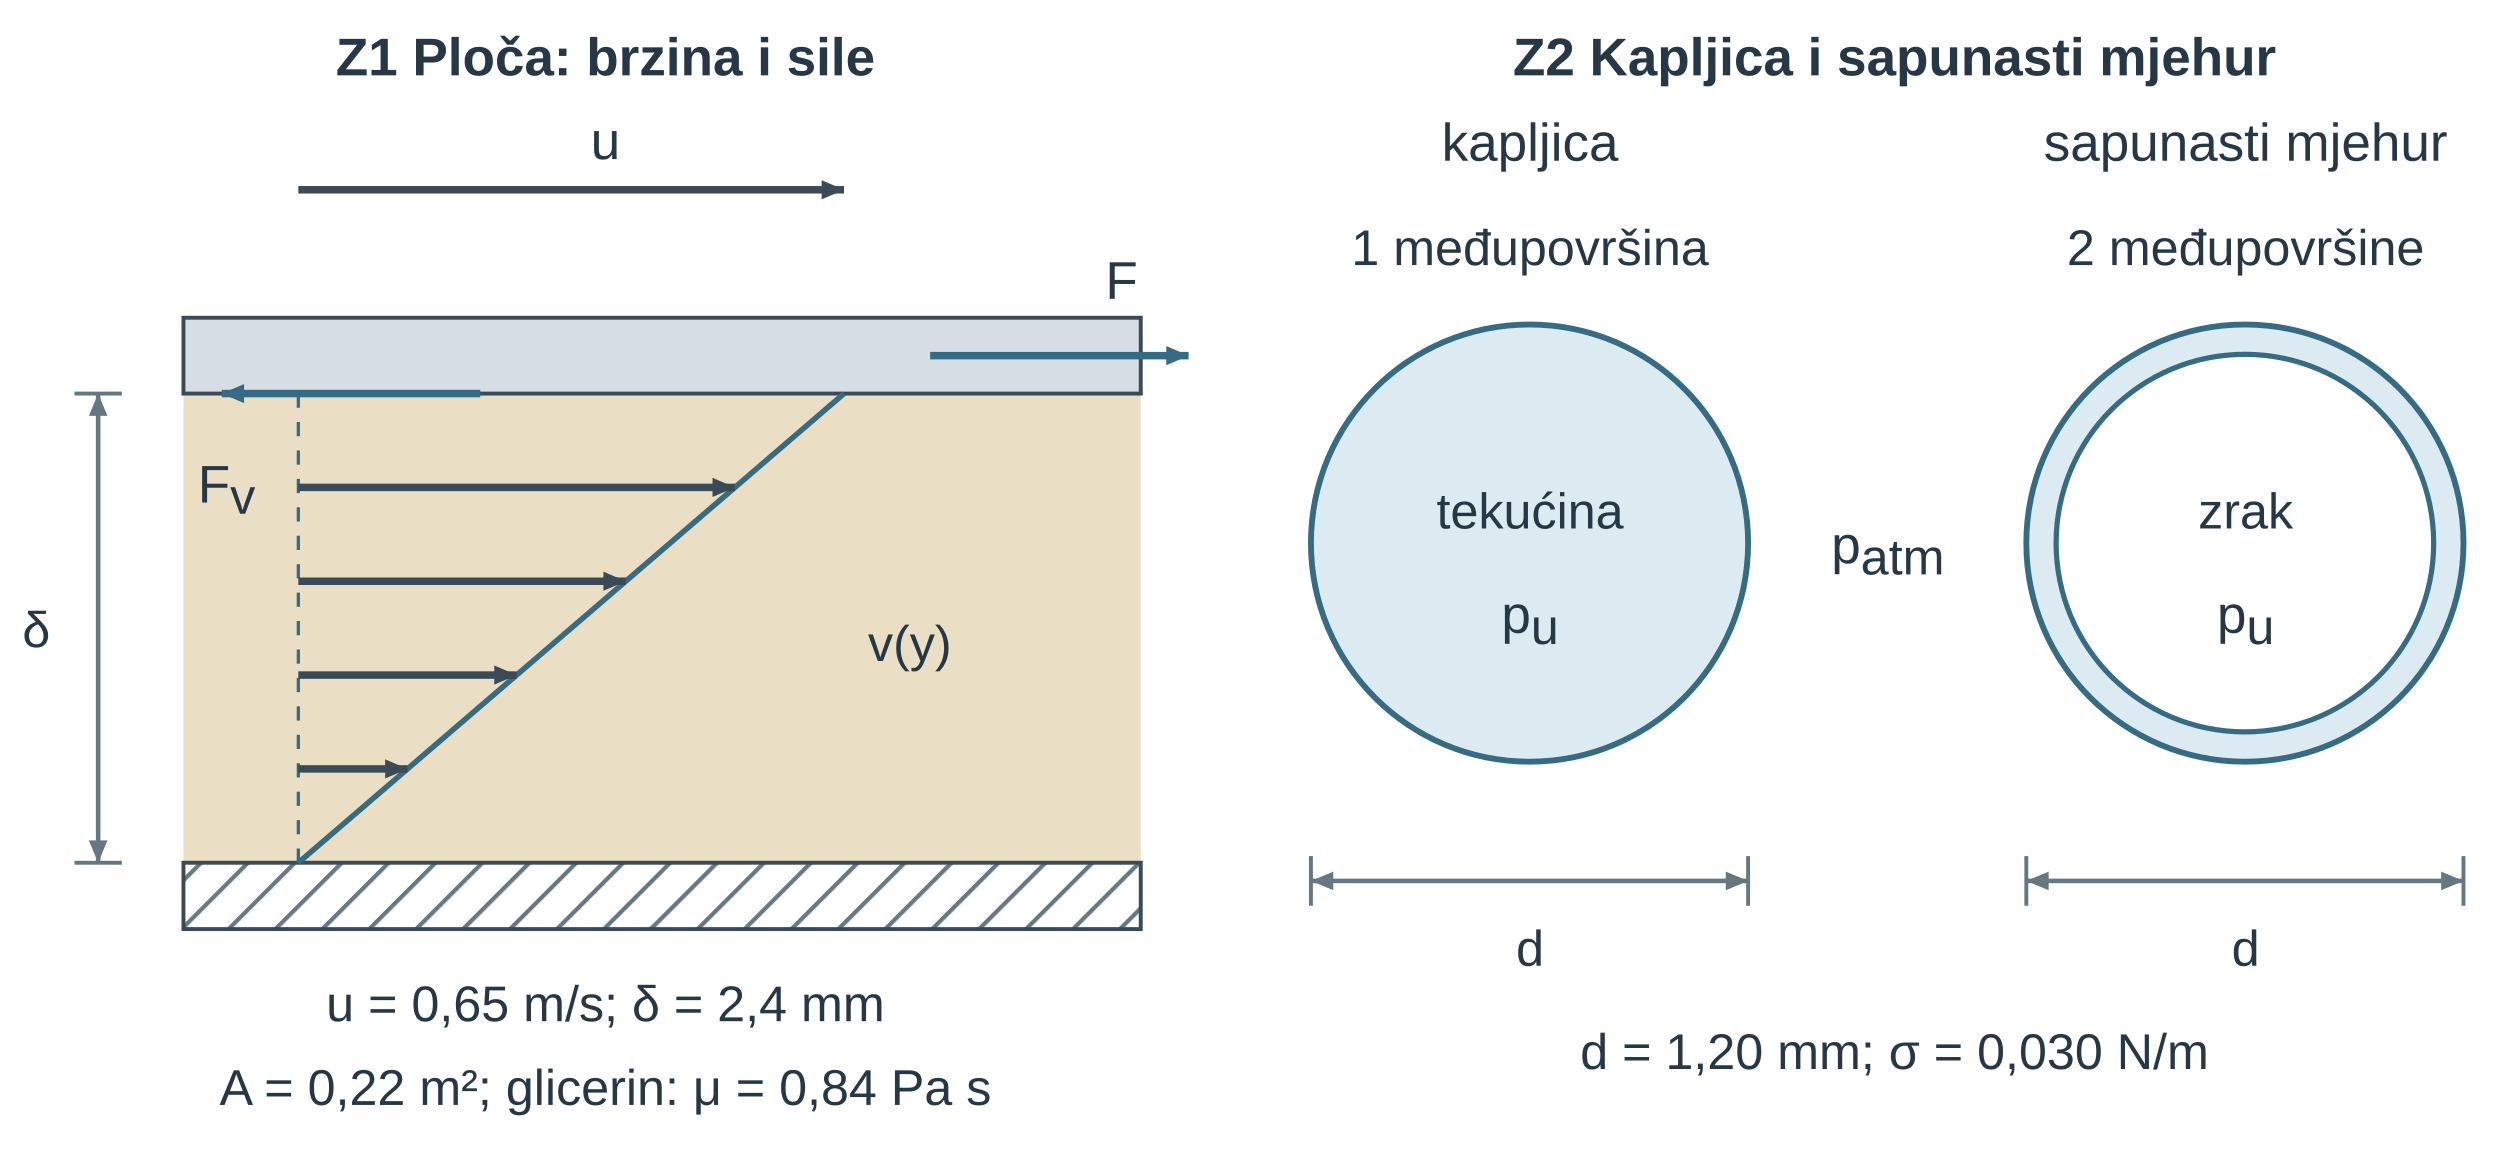
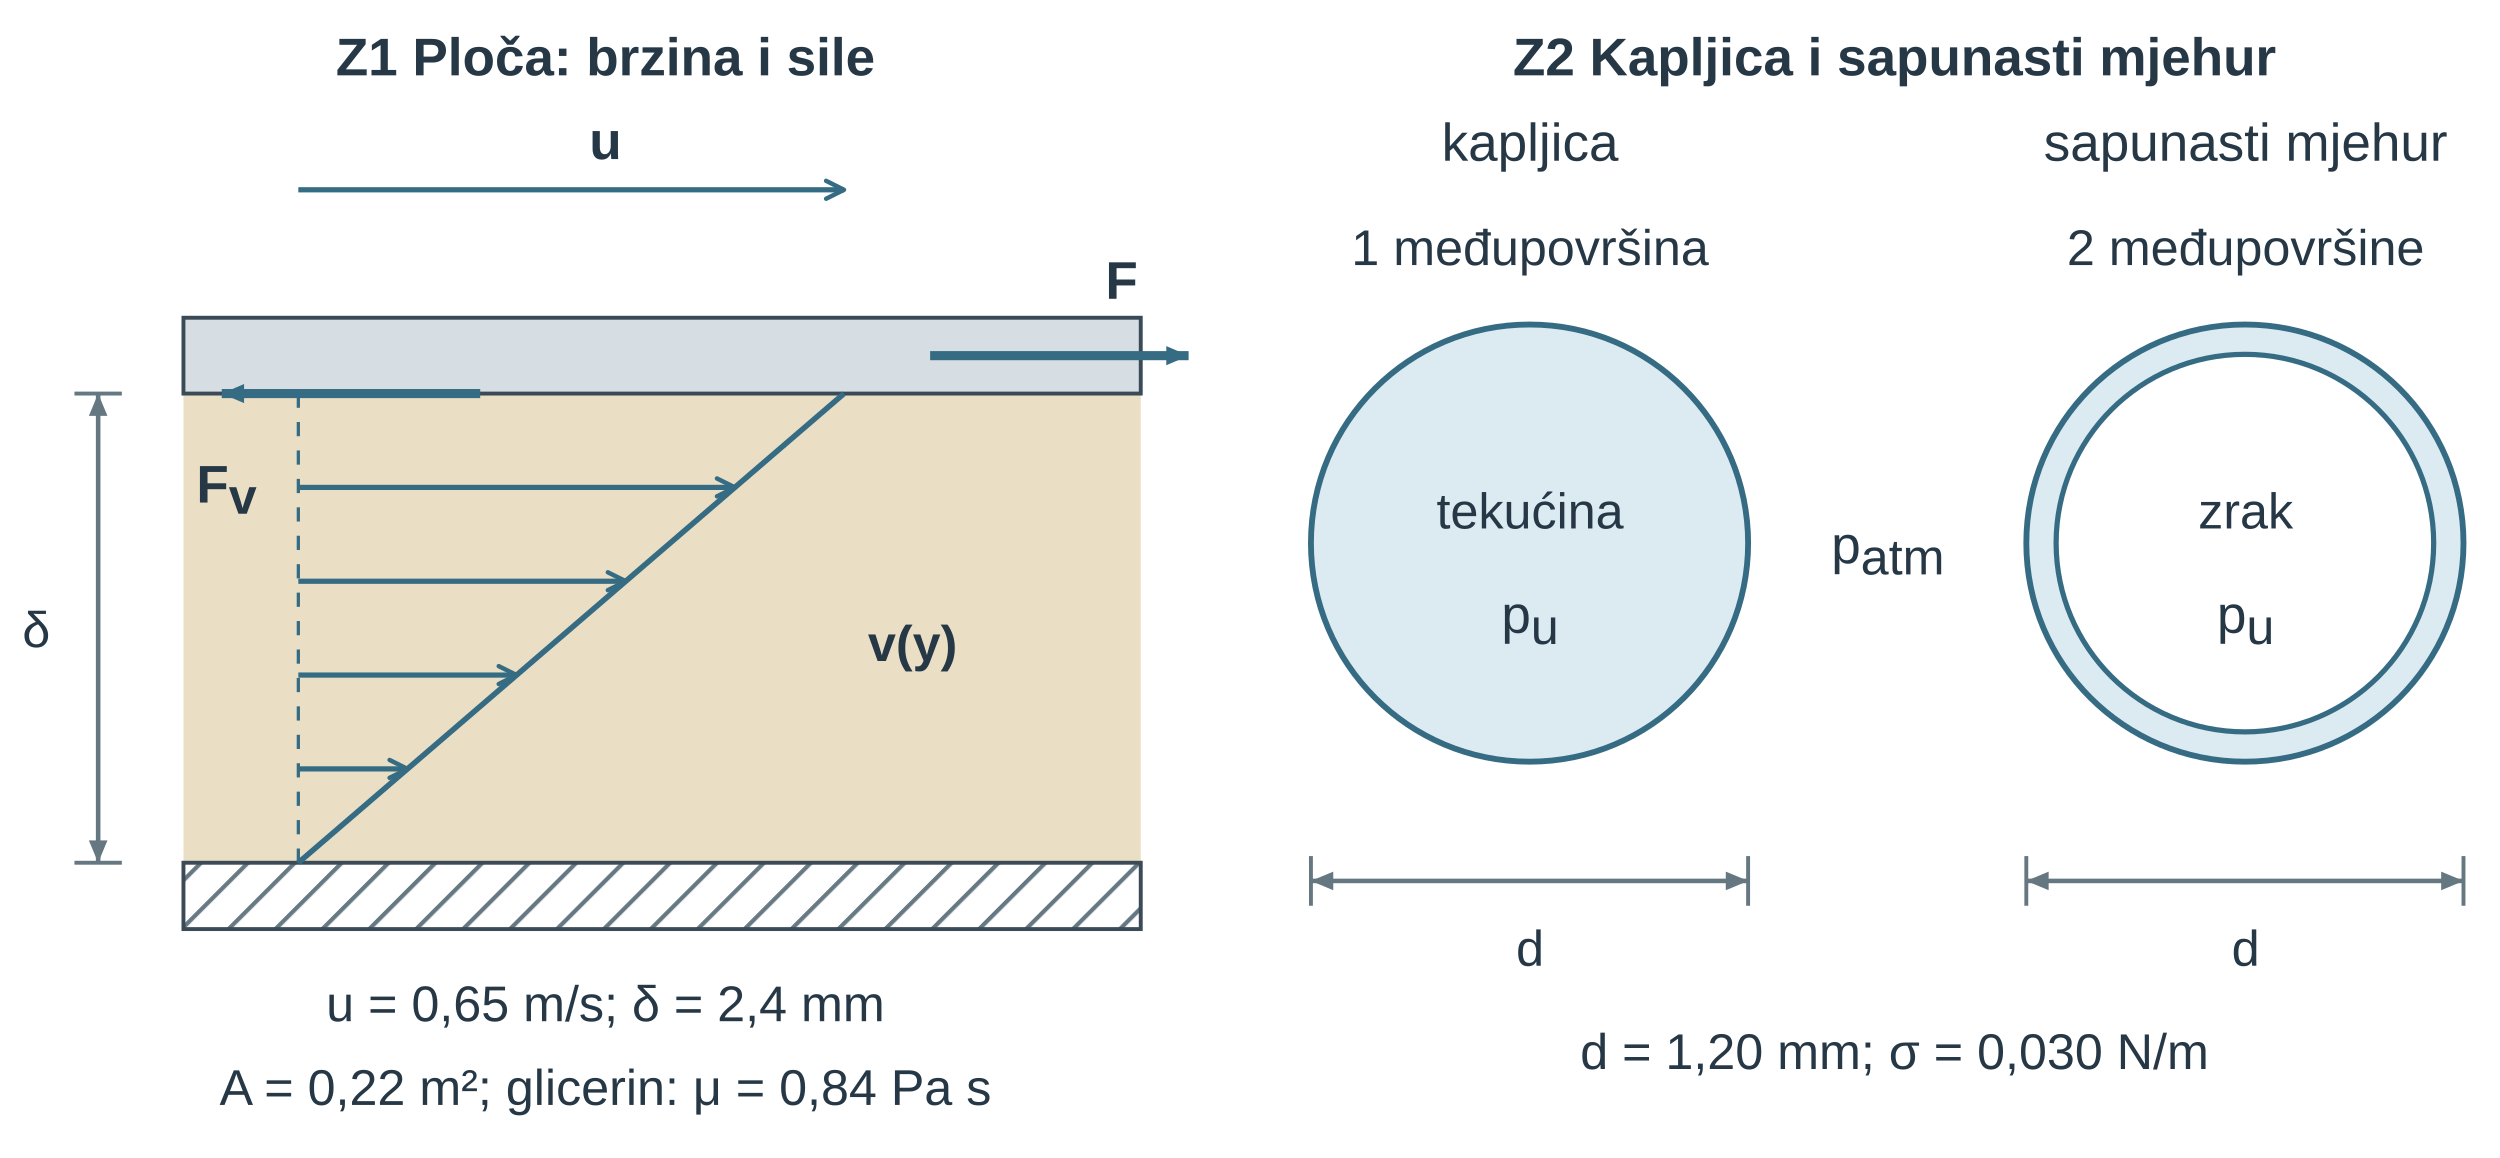
<svg xmlns="http://www.w3.org/2000/svg" width="447.874pt" height="207.443pt" viewBox="0 0 447.874 207.443" role="img">
  <defs>
    <pattern id="u02vs_hatch" width="7" height="7" patternUnits="userSpaceOnUse" patternTransform="rotate(45)">
      <line x1="0" y1="0" x2="0" y2="7" stroke="#657781" stroke-width="1.8" />
    </pattern>
    <marker id="u02vs_v" markerWidth="7" markerHeight="6" refX="7" refY="3" orient="auto">
      <path d="M0 0 L7 3 L0 6 Z" fill="#356b83" />
    </marker>
    <marker id="u02vs_dim" markerWidth="6" markerHeight="5" refX="6" refY="2.5" orient="auto-start-reverse">
      <path d="M0 0 L6 2.5 L0 5 Z" fill="#657781" />
    </marker>
    <marker id="u02vs_dimSmall" markerWidth="3" markerHeight="3" refX="3" refY="1.5" orient="auto-start-reverse">
      <path d="M0 0 L3 1.5 L0 3 Z" fill="#657781" />
    </marker>
    <marker id="u02vs_forceMarker" markerWidth="7" markerHeight="6" refX="7" refY="3" orient="auto">
      <path d="M0 0 L7 3 L0 6 Z" fill="#356b83" />
    </marker>
    <marker id="u02vs_pressureMarker" markerWidth="7" markerHeight="6" refX="7" refY="3" orient="auto">
      <path d="M0 0 L7 3 L0 6 Z" fill="#356b83" />
    </marker>
    <marker id="u02vs_reactionMarker" markerWidth="7" markerHeight="6" refX="7" refY="3" orient="auto">
      <path d="M0 0 L7 3 L0 6 Z" fill="#356b83" />
    </marker>
    <marker id="u02vs_axisMarker" markerWidth="7" markerHeight="6" refX="7" refY="3" orient="auto">
      <path d="M0 0 L7 3 L0 6 Z" fill="#3a4a56" />
    </marker>
+     <marker id="u02vs_vF" viewBox="0 0 7 6" markerWidth="5.75" markerHeight="4.93" refX="7" refY="3" orient="auto">
+       <path d="M0 0 L7 3 L0 6 Z" fill="#356b83" />
+     </marker>
+     <marker id="u02vs_vopen" viewBox="0 0 10 10" refX="9" refY="5" markerWidth="9" markerHeight="9" orient="auto-start-reverse">
+       <path d="M1,1 L9,5 L1,9" fill="none" stroke="#356b83" stroke-width="2" stroke-linecap="round" stroke-linejoin="round" />
+     </marker>
+     <marker id="u02vs_vP" viewBox="0 0 7 6" markerWidth="6" markerHeight="5.14" refX="7" refY="3" orient="auto">
+       <path d="M0 0 L7 3 L0 6 Z" fill="#356b83" />
+     </marker>
  </defs>
  <g font-family="Arial, Liberation Sans, sans-serif">
    <g transform="translate(108.469 13.5)">
      <text data-source-text="1" x="0" y="0" text-anchor="middle" font-size="9.5" font-weight="600" fill="rgb(38, 55, 70)">Z1 Ploča: brzina i sile</text>
    </g>
    <g transform="translate(108.469 28.5)">
-       <text data-source-text="2" x="0" y="0" text-anchor="middle" font-size="9.5" font-weight="400" fill="rgb(38, 55, 70)">u</text>
+       <text data-source-text="2" x="0" y="0" text-anchor="middle" font-size="9.5" font-weight="600" fill="rgb(38, 55, 70)">u</text>
    </g>
    <g transform="translate(-16.376 -54.295) scale(0.849)">
      <g transform="matrix(1 0 0 1 3 17)">
        <rect x="55" y="130" width="202" height="99" rx="0" fill="rgb(234, 223, 197)" stroke="none" stroke-width="1.2px" stroke-linecap="butt" stroke-linejoin="miter" stroke-dasharray="none" fill-opacity="1" stroke-opacity="1" opacity="1" marker-start="none" marker-mid="none" marker-end="none" data-source-geometry="1" />
      </g>
    </g>
    <g transform="translate(-16.376 -54.295) scale(0.849)">
      <g transform="matrix(1 0 0 1 3 17)">
        <rect x="55" y="114" width="202" height="16" rx="0" fill="rgb(215, 222, 227)" stroke="rgb(58, 74, 86)" stroke-width="0.825" stroke-linecap="butt" stroke-linejoin="miter" stroke-dasharray="none" fill-opacity="1" stroke-opacity="1" opacity="1" marker-start="none" marker-mid="none" marker-end="none" data-source-geometry="2" />
      </g>
    </g>
    <g transform="translate(-16.376 -54.295) scale(0.849)">
      <g transform="matrix(1 0 0 1 3 17)">
        <rect x="55" y="229" width="202" height="14" rx="0" fill="url(#u02vs_hatch)" stroke="rgb(58, 74, 86)" stroke-width="0.825" stroke-linecap="butt" stroke-linejoin="miter" stroke-dasharray="none" fill-opacity="1" stroke-opacity="1" opacity="1" marker-start="none" marker-mid="none" marker-end="none" data-source-geometry="3" />
      </g>
    </g>
    <g transform="translate(-16.376 -54.295) scale(0.849)">
      <g transform="matrix(1 0 0 1 3 17)">
        <line x1="79.24" y1="229" x2="79.24" y2="130" stroke="rgb(53, 107, 131)" stroke-width="0.687" stroke-dasharray="3px, 3px" fill="rgb(58, 74, 86)" stroke-linecap="butt" stroke-linejoin="miter" fill-opacity="1" stroke-opacity="1" opacity="1" marker-start="none" marker-mid="none" marker-end="none" data-source-geometry="4" />
      </g>
    </g>
    <g transform="translate(-16.376 -54.295) scale(0.849)">
      <g transform="matrix(1 0 0 1 3 17)">
        <line x1="79.24" y1="229" x2="194.38" y2="130" stroke="rgb(53, 107, 131)" stroke-width="1.168" fill="rgb(58, 74, 86)" stroke-linecap="butt" stroke-linejoin="miter" stroke-dasharray="none" fill-opacity="1" stroke-opacity="1" opacity="1" marker-start="none" marker-mid="none" marker-end="none" data-source-geometry="5" />
      </g>
    </g>
    <defs>
-       <marker id="u02vs_axisMarker-print-0-6-marker-end" markerWidth="4.711" markerHeight="4.038" refX="7" refY="3" orient="auto" viewBox="0 0 7 6" markerUnits="userSpaceOnUse">
-         <path d="M0 0 L7 3 L0 6 Z" fill="#3a4a56" />
-       </marker>
-     </defs>
-     <g transform="translate(-16.376 -54.295) scale(0.849)">
-       <g transform="matrix(1 0 0 1 3 17)">
-         <path d="M79.24 209.2 L102.268 209.2" fill="none" stroke="rgb(58, 74, 86)" stroke-width="1.58" marker-end="url(#u02vs_axisMarker-print-0-6-marker-end)" stroke-linecap="butt" stroke-linejoin="miter" stroke-dasharray="none" fill-opacity="1" stroke-opacity="1" opacity="1" marker-start="none" marker-mid="none" data-source-geometry="6" />
-       </g>
-     </g>
-     <defs>
-       <marker id="u02vs_axisMarker-print-0-7-marker-end" markerWidth="4.711" markerHeight="4.038" refX="7" refY="3" orient="auto" viewBox="0 0 7 6" markerUnits="userSpaceOnUse">
-         <path d="M0 0 L7 3 L0 6 Z" fill="#3a4a56" />
-       </marker>
-     </defs>
-     <g transform="translate(-16.376 -54.295) scale(0.849)">
-       <g transform="matrix(1 0 0 1 3 17)">
-         <path d="M79.24 189.4 L125.296 189.4" fill="none" stroke="rgb(58, 74, 86)" stroke-width="1.58" marker-end="url(#u02vs_axisMarker-print-0-7-marker-end)" stroke-linecap="butt" stroke-linejoin="miter" stroke-dasharray="none" fill-opacity="1" stroke-opacity="1" opacity="1" marker-start="none" marker-mid="none" data-source-geometry="7" />
-       </g>
-     </g>
-     <defs>
-       <marker id="u02vs_axisMarker-print-0-8-marker-end" markerWidth="4.711" markerHeight="4.038" refX="7" refY="3" orient="auto" viewBox="0 0 7 6" markerUnits="userSpaceOnUse">
-         <path d="M0 0 L7 3 L0 6 Z" fill="#3a4a56" />
-       </marker>
-     </defs>
-     <g transform="translate(-16.376 -54.295) scale(0.849)">
-       <g transform="matrix(1 0 0 1 3 17)">
-         <path d="M79.24 169.6 L148.324 169.6" fill="none" stroke="rgb(58, 74, 86)" stroke-width="1.58" marker-end="url(#u02vs_axisMarker-print-0-8-marker-end)" stroke-linecap="butt" stroke-linejoin="miter" stroke-dasharray="none" fill-opacity="1" stroke-opacity="1" opacity="1" marker-start="none" marker-mid="none" data-source-geometry="8" />
-       </g>
-     </g>
-     <defs>
-       <marker id="u02vs_axisMarker-print-0-9-marker-end" markerWidth="4.711" markerHeight="4.038" refX="7" refY="3" orient="auto" viewBox="0 0 7 6" markerUnits="userSpaceOnUse">
-         <path d="M0 0 L7 3 L0 6 Z" fill="#3a4a56" />
-       </marker>
-     </defs>
-     <g transform="translate(-16.376 -54.295) scale(0.849)">
-       <g transform="matrix(1 0 0 1 3 17)">
-         <path d="M79.24 149.8 L171.352 149.8" fill="none" stroke="rgb(58, 74, 86)" stroke-width="1.58" marker-end="url(#u02vs_axisMarker-print-0-9-marker-end)" stroke-linecap="butt" stroke-linejoin="miter" stroke-dasharray="none" fill-opacity="1" stroke-opacity="1" opacity="1" marker-start="none" marker-mid="none" data-source-geometry="9" />
-       </g>
-     </g>
-     <defs>
-       <marker id="u02vs_axisMarker-print-0-10-marker-end" markerWidth="4.711" markerHeight="4.038" refX="7" refY="3" orient="auto" viewBox="0 0 7 6" markerUnits="userSpaceOnUse">
-         <path d="M0 0 L7 3 L0 6 Z" fill="#3a4a56" />
-       </marker>
-     </defs>
-     <g transform="translate(-16.376 -54.295) scale(0.849)">
-       <g transform="matrix(1 0 0 1 3 17)">
-         <path d="M79.24 87 L194.38 87" fill="none" stroke="rgb(58, 74, 86)" stroke-width="1.58" marker-end="url(#u02vs_axisMarker-print-0-10-marker-end)" stroke-linecap="butt" stroke-linejoin="miter" stroke-dasharray="none" fill-opacity="1" stroke-opacity="1" opacity="1" marker-start="none" marker-mid="none" data-source-geometry="10" />
-       </g>
-     </g>
-     <defs>
-       <marker id="u02vs_reactionMarker-print-0-12-marker-end" markerWidth="4.711" markerHeight="4.038" refX="7" refY="3" orient="auto" viewBox="0 0 7 6" markerUnits="userSpaceOnUse">
+       <marker id="u02vs_vopen-print-0-6-marker-end" viewBox="0 0 10 10" refX="9" refY="5" markerWidth="4.711" markerHeight="4.711" orient="auto-start-reverse" markerUnits="userSpaceOnUse">
+         <path d="M1,1 L9,5 L1,9" fill="none" stroke="#356b83" stroke-width="2" stroke-linecap="round" stroke-linejoin="round" />
+       </marker>
+     </defs>
+     <g transform="translate(-16.376 -54.295) scale(0.849)">
+       <g transform="matrix(1 0 0 1 3 17)">
+         <path d="M79.24 209.2 L102.268 209.2" fill="none" stroke="rgb(53, 107, 131)" stroke-width="1.099" marker-end="url(#u02vs_vopen-print-0-6-marker-end)" data-mf1-vector="velocity" stroke-linecap="butt" stroke-linejoin="miter" stroke-dasharray="none" fill-opacity="1" stroke-opacity="1" opacity="1" marker-start="none" marker-mid="none" data-source-geometry="6" />
+       </g>
+     </g>
+     <defs>
+       <marker id="u02vs_vopen-print-0-7-marker-end" viewBox="0 0 10 10" refX="9" refY="5" markerWidth="4.711" markerHeight="4.711" orient="auto-start-reverse" markerUnits="userSpaceOnUse">
+         <path d="M1,1 L9,5 L1,9" fill="none" stroke="#356b83" stroke-width="2" stroke-linecap="round" stroke-linejoin="round" />
+       </marker>
+     </defs>
+     <g transform="translate(-16.376 -54.295) scale(0.849)">
+       <g transform="matrix(1 0 0 1 3 17)">
+         <path d="M79.24 189.4 L125.296 189.4" fill="none" stroke="rgb(53, 107, 131)" stroke-width="1.099" marker-end="url(#u02vs_vopen-print-0-7-marker-end)" data-mf1-vector="velocity" stroke-linecap="butt" stroke-linejoin="miter" stroke-dasharray="none" fill-opacity="1" stroke-opacity="1" opacity="1" marker-start="none" marker-mid="none" data-source-geometry="7" />
+       </g>
+     </g>
+     <defs>
+       <marker id="u02vs_vopen-print-0-8-marker-end" viewBox="0 0 10 10" refX="9" refY="5" markerWidth="4.711" markerHeight="4.711" orient="auto-start-reverse" markerUnits="userSpaceOnUse">
+         <path d="M1,1 L9,5 L1,9" fill="none" stroke="#356b83" stroke-width="2" stroke-linecap="round" stroke-linejoin="round" />
+       </marker>
+     </defs>
+     <g transform="translate(-16.376 -54.295) scale(0.849)">
+       <g transform="matrix(1 0 0 1 3 17)">
+         <path d="M79.24 169.6 L148.324 169.6" fill="none" stroke="rgb(53, 107, 131)" stroke-width="1.099" marker-end="url(#u02vs_vopen-print-0-8-marker-end)" data-mf1-vector="velocity" stroke-linecap="butt" stroke-linejoin="miter" stroke-dasharray="none" fill-opacity="1" stroke-opacity="1" opacity="1" marker-start="none" marker-mid="none" data-source-geometry="8" />
+       </g>
+     </g>
+     <defs>
+       <marker id="u02vs_vopen-print-0-9-marker-end" viewBox="0 0 10 10" refX="9" refY="5" markerWidth="4.711" markerHeight="4.711" orient="auto-start-reverse" markerUnits="userSpaceOnUse">
+         <path d="M1,1 L9,5 L1,9" fill="none" stroke="#356b83" stroke-width="2" stroke-linecap="round" stroke-linejoin="round" />
+       </marker>
+     </defs>
+     <g transform="translate(-16.376 -54.295) scale(0.849)">
+       <g transform="matrix(1 0 0 1 3 17)">
+         <path d="M79.24 149.8 L171.352 149.8" fill="none" stroke="rgb(53, 107, 131)" stroke-width="1.099" marker-end="url(#u02vs_vopen-print-0-9-marker-end)" data-mf1-vector="velocity" stroke-linecap="butt" stroke-linejoin="miter" stroke-dasharray="none" fill-opacity="1" stroke-opacity="1" opacity="1" marker-start="none" marker-mid="none" data-source-geometry="9" />
+       </g>
+     </g>
+     <defs>
+       <marker id="u02vs_vopen-print-0-10-marker-end" viewBox="0 0 10 10" refX="9" refY="5" markerWidth="4.711" markerHeight="4.711" orient="auto-start-reverse" markerUnits="userSpaceOnUse">
+         <path d="M1,1 L9,5 L1,9" fill="none" stroke="#356b83" stroke-width="2" stroke-linecap="round" stroke-linejoin="round" />
+       </marker>
+     </defs>
+     <g transform="translate(-16.376 -54.295) scale(0.849)">
+       <g transform="matrix(1 0 0 1 3 17)">
+         <path d="M79.24 87 L194.38 87" fill="none" stroke="rgb(53, 107, 131)" stroke-width="1.099" marker-end="url(#u02vs_vopen-print-0-10-marker-end)" data-mf1-vector="velocity" stroke-linecap="butt" stroke-linejoin="miter" stroke-dasharray="none" fill-opacity="1" stroke-opacity="1" opacity="1" marker-start="none" marker-mid="none" data-source-geometry="10" />
+       </g>
+     </g>
+     <defs>
+       <marker id="u02vs_vF-print-0-12-marker-end" viewBox="0 0 7 6" markerWidth="4.711" markerHeight="4.04" refX="7" refY="3" orient="auto" markerUnits="userSpaceOnUse">
        <path d="M0 0 L7 3 L0 6 Z" fill="#356b83" />
      </marker>
    </defs>
    <g transform="translate(-16.376 -54.295) scale(0.849)">
      <g transform="matrix(1 0 0 1 3 17)">
-         <path d="M117.62 130 L63.08 130" fill="none" stroke="rgb(53, 107, 131)" stroke-width="1.58" marker-end="url(#u02vs_reactionMarker-print-0-12-marker-end)" stroke-linecap="butt" stroke-linejoin="miter" stroke-dasharray="none" fill-opacity="1" stroke-opacity="1" opacity="1" marker-start="none" marker-mid="none" data-source-geometry="12" />
-       </g>
-     </g>
-     <defs>
-       <marker id="u02vs_forceMarker-print-0-14-marker-end" markerWidth="4.711" markerHeight="4.038" refX="7" refY="3" orient="auto" viewBox="0 0 7 6" markerUnits="userSpaceOnUse">
+         <path d="M117.62 130 L63.08 130" fill="none" stroke="rgb(53, 107, 131)" stroke-width="1.924" marker-end="url(#u02vs_vF-print-0-12-marker-end)" data-mf1-vector="force" stroke-linecap="butt" stroke-linejoin="miter" stroke-dasharray="none" fill-opacity="1" stroke-opacity="1" opacity="1" marker-start="none" marker-mid="none" data-source-geometry="12" />
+       </g>
+     </g>
+     <defs>
+       <marker id="u02vs_vF-print-0-14-marker-end" viewBox="0 0 7 6" markerWidth="4.711" markerHeight="4.04" refX="7" refY="3" orient="auto" markerUnits="userSpaceOnUse">
        <path d="M0 0 L7 3 L0 6 Z" fill="#356b83" />
      </marker>
    </defs>
    <g transform="translate(-16.376 -54.295) scale(0.849)">
      <g transform="matrix(1 0 0 1 3 17)">
-         <path d="M212.56 122 L267.1 122" fill="none" stroke="rgb(53, 107, 131)" stroke-width="1.58" marker-end="url(#u02vs_forceMarker-print-0-14-marker-end)" stroke-linecap="butt" stroke-linejoin="miter" stroke-dasharray="none" fill-opacity="1" stroke-opacity="1" opacity="1" marker-start="none" marker-mid="none" data-source-geometry="14" />
+         <path d="M212.56 122 L267.1 122" fill="none" stroke="rgb(53, 107, 131)" stroke-width="1.924" marker-end="url(#u02vs_vF-print-0-14-marker-end)" data-mf1-vector="force" stroke-linecap="butt" stroke-linejoin="miter" stroke-dasharray="none" fill-opacity="1" stroke-opacity="1" opacity="1" marker-start="none" marker-mid="none" data-source-geometry="14" />
      </g>
    </g>
    <g transform="translate(-16.376 -54.295) scale(0.849)">
      <g transform="matrix(1 0 0 1 3 17)">
        <line x1="32" y1="130" x2="42" y2="130" stroke="rgb(101, 119, 129)" stroke-width="0.825" fill="rgb(58, 74, 86)" stroke-linecap="butt" stroke-linejoin="miter" stroke-dasharray="none" fill-opacity="1" stroke-opacity="1" opacity="1" marker-start="none" marker-mid="none" marker-end="none" data-source-geometry="17" />
      </g>
    </g>
    <g transform="translate(-16.376 -54.295) scale(0.849)">
      <g transform="matrix(1 0 0 1 3 17)">
        <line x1="32" y1="229" x2="42" y2="229" stroke="rgb(101, 119, 129)" stroke-width="0.825" fill="rgb(58, 74, 86)" stroke-linecap="butt" stroke-linejoin="miter" stroke-dasharray="none" fill-opacity="1" stroke-opacity="1" opacity="1" marker-start="none" marker-mid="none" marker-end="none" data-source-geometry="18" />
      </g>
    </g>
    <defs>
      <marker id="u02vs_dim-print-0-19-marker-start" markerWidth="4.711" markerHeight="3.926" refX="6" refY="2.5" orient="auto-start-reverse" viewBox="0 0 6 5" markerUnits="userSpaceOnUse">
        <path d="M0 0 L6 2.5 L0 5 Z" fill="#657781" />
      </marker>
    </defs>
    <defs>
      <marker id="u02vs_dim-print-0-19-marker-end" markerWidth="4.711" markerHeight="3.926" refX="6" refY="2.5" orient="auto-start-reverse" viewBox="0 0 6 5" markerUnits="userSpaceOnUse">
        <path d="M0 0 L6 2.5 L0 5 Z" fill="#657781" />
      </marker>
    </defs>
    <g transform="translate(-16.376 -54.295) scale(0.849)">
      <g transform="matrix(1 0 0 1 3 17)">
-         <path d="M37 130 L37 229" fill="none" stroke="rgb(101, 119, 129)" stroke-width="0.962" marker-start="url(#u02vs_dim-print-0-19-marker-start)" marker-end="url(#u02vs_dim-print-0-19-marker-end)" stroke-linecap="butt" stroke-linejoin="miter" stroke-dasharray="none" fill-opacity="1" stroke-opacity="1" opacity="1" marker-mid="none" data-source-geometry="19" />
+         <path d="M37 130 L37 229" fill="none" stroke="rgb(101, 119, 129)" stroke-width="0.962" marker-start="url(#u02vs_dim-print-0-19-marker-start)" marker-end="url(#u02vs_dim-print-0-19-marker-end)" data-mf1-role="dimension" stroke-linecap="butt" stroke-linejoin="miter" stroke-dasharray="none" fill-opacity="1" stroke-opacity="1" opacity="1" marker-mid="none" data-source-geometry="19" />
      </g>
    </g>
    <g transform="translate(200.932 53.527)">
-       <text data-source-text="4" x="0" y="0" text-anchor="middle" font-size="9.5" font-weight="400" fill="rgb(38, 55, 70)">F</text>
+       <text data-source-text="4" x="0" y="0" text-anchor="middle" font-size="9.5" font-weight="600" fill="rgb(38, 55, 70)">F</text>
    </g>
    <g transform="translate(40.583 90.033)">
-       <text data-source-text="3" x="0" y="0" text-anchor="middle" font-size="9.5" font-weight="400" fill="rgb(38, 55, 70)">F<tspan font-size="9" font-weight="400" font-style="normal" fill="rgb(38, 55, 70)" baseline-shift="-2">v</tspan>
+       <text data-source-text="3" x="0" y="0" text-anchor="middle" font-size="9.5" font-weight="600" fill="rgb(38, 55, 70)">F<tspan font-size="9" font-weight="700" font-style="normal" fill="rgb(38, 55, 70)" baseline-shift="-2">v</tspan>
      </text>
    </g>
    <g transform="translate(4 115.928)">
      <text data-source-text="6" x="0" y="0" text-anchor="start" font-size="9" font-weight="400" fill="rgb(38, 55, 70)">δ</text>
    </g>
    <g transform="translate(155.494 118.415)">
-       <text data-source-text="5" x="0" y="0" text-anchor="start" font-size="9" font-weight="400" fill="rgb(38, 55, 70)">v(y)</text>
+       <text data-source-text="5" x="0" y="0" text-anchor="start" font-size="9" font-weight="600" fill="rgb(38, 55, 70)">v(y)</text>
    </g>
    <g transform="translate(108.469 182.943)">
      <text data-source-text="7" x="0" y="0" text-anchor="middle" font-size="9" font-weight="400" fill="rgb(38, 55, 70)">u = 0,65 m/s; δ = 2,4 mm</text>
    </g>
    <g transform="translate(108.469 197.943)">
      <text data-source-text="8" x="0" y="0" text-anchor="middle" font-size="9" font-weight="400" fill="rgb(38, 55, 70)">A = 0,22 m²; glicerin: μ = 0,84 Pa s</text>
    </g>
    <g transform="translate(230.937 0)">
      <g transform="translate(108.469 13.5)">
        <text data-source-text="9" x="0" y="0" text-anchor="middle" font-size="9.5" font-weight="600" fill="rgb(38, 55, 70)">Z2 Kapljica i sapunasti mjehur</text>
      </g>
      <g transform="translate(-279.994 -59.343) scale(0.89)">
        <g transform="matrix(1 0 0 1 289 17)">
          <circle cx="74" cy="159" r="44" fill="rgb(220, 235, 241)" stroke="rgb(53, 107, 131)" stroke-width="1.179" stroke-linecap="butt" stroke-linejoin="miter" stroke-dasharray="none" fill-opacity="1" stroke-opacity="1" opacity="1" marker-start="none" marker-mid="none" marker-end="none" data-source-geometry="24" />
        </g>
      </g>
      <g transform="translate(-279.994 -59.343) scale(0.89)">
        <g transform="matrix(1 0 0 1 289 17)">
          <line x1="30" y1="222" x2="30" y2="232" stroke="rgb(101, 119, 129)" stroke-width="0.786" fill="rgb(58, 74, 86)" stroke-linecap="butt" stroke-linejoin="miter" stroke-dasharray="none" fill-opacity="1" stroke-opacity="1" opacity="1" marker-start="none" marker-mid="none" marker-end="none" data-source-geometry="29" />
        </g>
      </g>
      <g transform="translate(-279.994 -59.343) scale(0.89)">
        <g transform="matrix(1 0 0 1 289 17)">
          <line x1="118" y1="222" x2="118" y2="232" stroke="rgb(101, 119, 129)" stroke-width="0.786" fill="rgb(58, 74, 86)" stroke-linecap="butt" stroke-linejoin="miter" stroke-dasharray="none" fill-opacity="1" stroke-opacity="1" opacity="1" marker-start="none" marker-mid="none" marker-end="none" data-source-geometry="30" />
        </g>
      </g>
      <defs>
        <marker id="u02vs_dim-print-1-31-marker-start" markerWidth="4.493" markerHeight="3.744" refX="6" refY="2.5" orient="auto-start-reverse" viewBox="0 0 6 5" markerUnits="userSpaceOnUse">
          <path d="M0 0 L6 2.5 L0 5 Z" fill="#657781" />
        </marker>
      </defs>
      <defs>
        <marker id="u02vs_dim-print-1-31-marker-end" markerWidth="4.493" markerHeight="3.744" refX="6" refY="2.5" orient="auto-start-reverse" viewBox="0 0 6 5" markerUnits="userSpaceOnUse">
          <path d="M0 0 L6 2.5 L0 5 Z" fill="#657781" />
        </marker>
      </defs>
      <g transform="translate(-279.994 -59.343) scale(0.89)">
        <g transform="matrix(1 0 0 1 289 17)">
-           <path d="M30 227 L118 227" fill="none" stroke="rgb(101, 119, 129)" stroke-width="0.917" marker-start="url(#u02vs_dim-print-1-31-marker-start)" marker-end="url(#u02vs_dim-print-1-31-marker-end)" stroke-linecap="butt" stroke-linejoin="miter" stroke-dasharray="none" fill-opacity="1" stroke-opacity="1" opacity="1" marker-mid="none" data-source-geometry="31" />
+           <path d="M30 227 L118 227" fill="none" stroke="rgb(101, 119, 129)" stroke-width="0.917" marker-start="url(#u02vs_dim-print-1-31-marker-start)" marker-end="url(#u02vs_dim-print-1-31-marker-end)" data-mf1-role="dimension" stroke-linecap="butt" stroke-linejoin="miter" stroke-dasharray="none" fill-opacity="1" stroke-opacity="1" opacity="1" marker-mid="none" data-source-geometry="31" />
        </g>
      </g>
      <g transform="translate(-279.994 -59.343) scale(0.89)">
        <g transform="matrix(1 0 0 1 289 17)">
          <circle cx="218" cy="159" r="44" fill="rgb(220, 235, 241)" stroke="rgb(53, 107, 131)" stroke-width="1.179" stroke-linecap="butt" stroke-linejoin="miter" stroke-dasharray="none" fill-opacity="1" stroke-opacity="1" opacity="1" marker-start="none" marker-mid="none" marker-end="none" data-source-geometry="33" />
        </g>
      </g>
      <g transform="translate(-279.994 -59.343) scale(0.89)">
        <g transform="matrix(1 0 0 1 289 17)">
          <circle cx="218" cy="159" r="38" fill="rgb(255, 255, 255)" stroke="rgb(53, 107, 131)" stroke-width="1.048" stroke-linecap="butt" stroke-linejoin="miter" stroke-dasharray="none" fill-opacity="1" stroke-opacity="1" opacity="1" marker-start="none" marker-mid="none" marker-end="none" data-source-geometry="34" />
        </g>
      </g>
      <g transform="translate(-279.994 -59.343) scale(0.89)">
        <g transform="matrix(1 0 0 1 289 17)">
          <line x1="174" y1="222" x2="174" y2="232" stroke="rgb(101, 119, 129)" stroke-width="0.786" fill="rgb(58, 74, 86)" stroke-linecap="butt" stroke-linejoin="miter" stroke-dasharray="none" fill-opacity="1" stroke-opacity="1" opacity="1" marker-start="none" marker-mid="none" marker-end="none" data-source-geometry="39" />
        </g>
      </g>
      <g transform="translate(-279.994 -59.343) scale(0.89)">
        <g transform="matrix(1 0 0 1 289 17)">
          <line x1="262" y1="222" x2="262" y2="232" stroke="rgb(101, 119, 129)" stroke-width="0.786" fill="rgb(58, 74, 86)" stroke-linecap="butt" stroke-linejoin="miter" stroke-dasharray="none" fill-opacity="1" stroke-opacity="1" opacity="1" marker-start="none" marker-mid="none" marker-end="none" data-source-geometry="40" />
        </g>
      </g>
      <defs>
        <marker id="u02vs_dim-print-1-41-marker-start" markerWidth="4.493" markerHeight="3.744" refX="6" refY="2.5" orient="auto-start-reverse" viewBox="0 0 6 5" markerUnits="userSpaceOnUse">
          <path d="M0 0 L6 2.5 L0 5 Z" fill="#657781" />
        </marker>
      </defs>
      <defs>
        <marker id="u02vs_dim-print-1-41-marker-end" markerWidth="4.493" markerHeight="3.744" refX="6" refY="2.5" orient="auto-start-reverse" viewBox="0 0 6 5" markerUnits="userSpaceOnUse">
          <path d="M0 0 L6 2.5 L0 5 Z" fill="#657781" />
        </marker>
      </defs>
      <g transform="translate(-279.994 -59.343) scale(0.89)">
        <g transform="matrix(1 0 0 1 289 17)">
-           <path d="M174 227 L262 227" fill="none" stroke="rgb(101, 119, 129)" stroke-width="0.917" marker-start="url(#u02vs_dim-print-1-41-marker-start)" marker-end="url(#u02vs_dim-print-1-41-marker-end)" stroke-linecap="butt" stroke-linejoin="miter" stroke-dasharray="none" fill-opacity="1" stroke-opacity="1" opacity="1" marker-mid="none" data-source-geometry="41" />
+           <path d="M174 227 L262 227" fill="none" stroke="rgb(101, 119, 129)" stroke-width="0.917" marker-start="url(#u02vs_dim-print-1-41-marker-start)" marker-end="url(#u02vs_dim-print-1-41-marker-end)" data-mf1-role="dimension" stroke-linecap="butt" stroke-linejoin="miter" stroke-dasharray="none" fill-opacity="1" stroke-opacity="1" opacity="1" marker-mid="none" data-source-geometry="41" />
        </g>
      </g>
      <g transform="translate(43.172 28.793)">
        <text data-source-text="10" x="0" y="0" text-anchor="middle" font-size="9.5" font-weight="400" fill="rgb(38, 55, 70)">kapljica</text>
      </g>
      <g transform="translate(171.369 28.793)">
        <text data-source-text="15" x="0" y="0" text-anchor="middle" font-size="9.5" font-weight="400" fill="rgb(38, 55, 70)">sapunasti mjehur</text>
      </g>
      <g transform="translate(43.172 47.488)">
        <text data-source-text="11" x="0" y="0" text-anchor="middle" font-size="9" font-weight="400" fill="rgb(38, 55, 70)">1 međupovršina</text>
      </g>
      <g transform="translate(171.369 47.488)">
        <text data-source-text="16" x="0" y="0" text-anchor="middle" font-size="9" font-weight="400" fill="rgb(38, 55, 70)">2 međupovršine</text>
      </g>
      <g transform="translate(43.172 94.672)">
        <text data-source-text="12" x="0" y="0" text-anchor="middle" font-size="9" font-weight="400" fill="rgb(38, 55, 70)">tekućina</text>
      </g>
      <g transform="translate(171.369 94.672)">
        <text data-source-text="17" x="0" y="0" text-anchor="middle" font-size="9" font-weight="400" fill="rgb(38, 55, 70)">zrak</text>
      </g>
      <g transform="translate(107.27 100.904)">
        <text data-source-text="21" x="0" y="0" text-anchor="middle" font-size="9.5" font-weight="400" fill="rgb(38, 55, 70)">p<tspan font-size="9" font-weight="400" font-style="normal" fill="rgb(38, 55, 70)" baseline-shift="-2">atm</tspan>
        </text>
      </g>
      <g transform="translate(43.172 113.368)">
        <text data-source-text="13" x="0" y="0" text-anchor="middle" font-size="9.5" font-weight="400" fill="rgb(38, 55, 70)">p<tspan font-size="9" font-weight="400" font-style="normal" fill="rgb(38, 55, 70)" baseline-shift="-2">u</tspan>
        </text>
      </g>
      <g transform="translate(171.369 113.368)">
        <text data-source-text="18" x="0" y="0" text-anchor="middle" font-size="9.5" font-weight="400" fill="rgb(38, 55, 70)">p<tspan font-size="9" font-weight="400" font-style="normal" fill="rgb(38, 55, 70)" baseline-shift="-2">u</tspan>
        </text>
      </g>
      <g transform="translate(43.172 173.015)">
        <text data-source-text="14" x="0" y="0" text-anchor="middle" font-size="9" font-weight="400" fill="rgb(38, 55, 70)">d</text>
      </g>
      <g transform="translate(171.369 173.015)">
        <text data-source-text="19" x="0" y="0" text-anchor="middle" font-size="9" font-weight="400" fill="rgb(38, 55, 70)">d</text>
      </g>
      <g transform="translate(108.469 191.515)">
        <text data-source-text="20" x="0" y="0" text-anchor="middle" font-size="9" font-weight="400" fill="rgb(38, 55, 70)">d = 1,20 mm; σ = 0,030 N/m</text>
      </g>
    </g>
  </g>
</svg>
